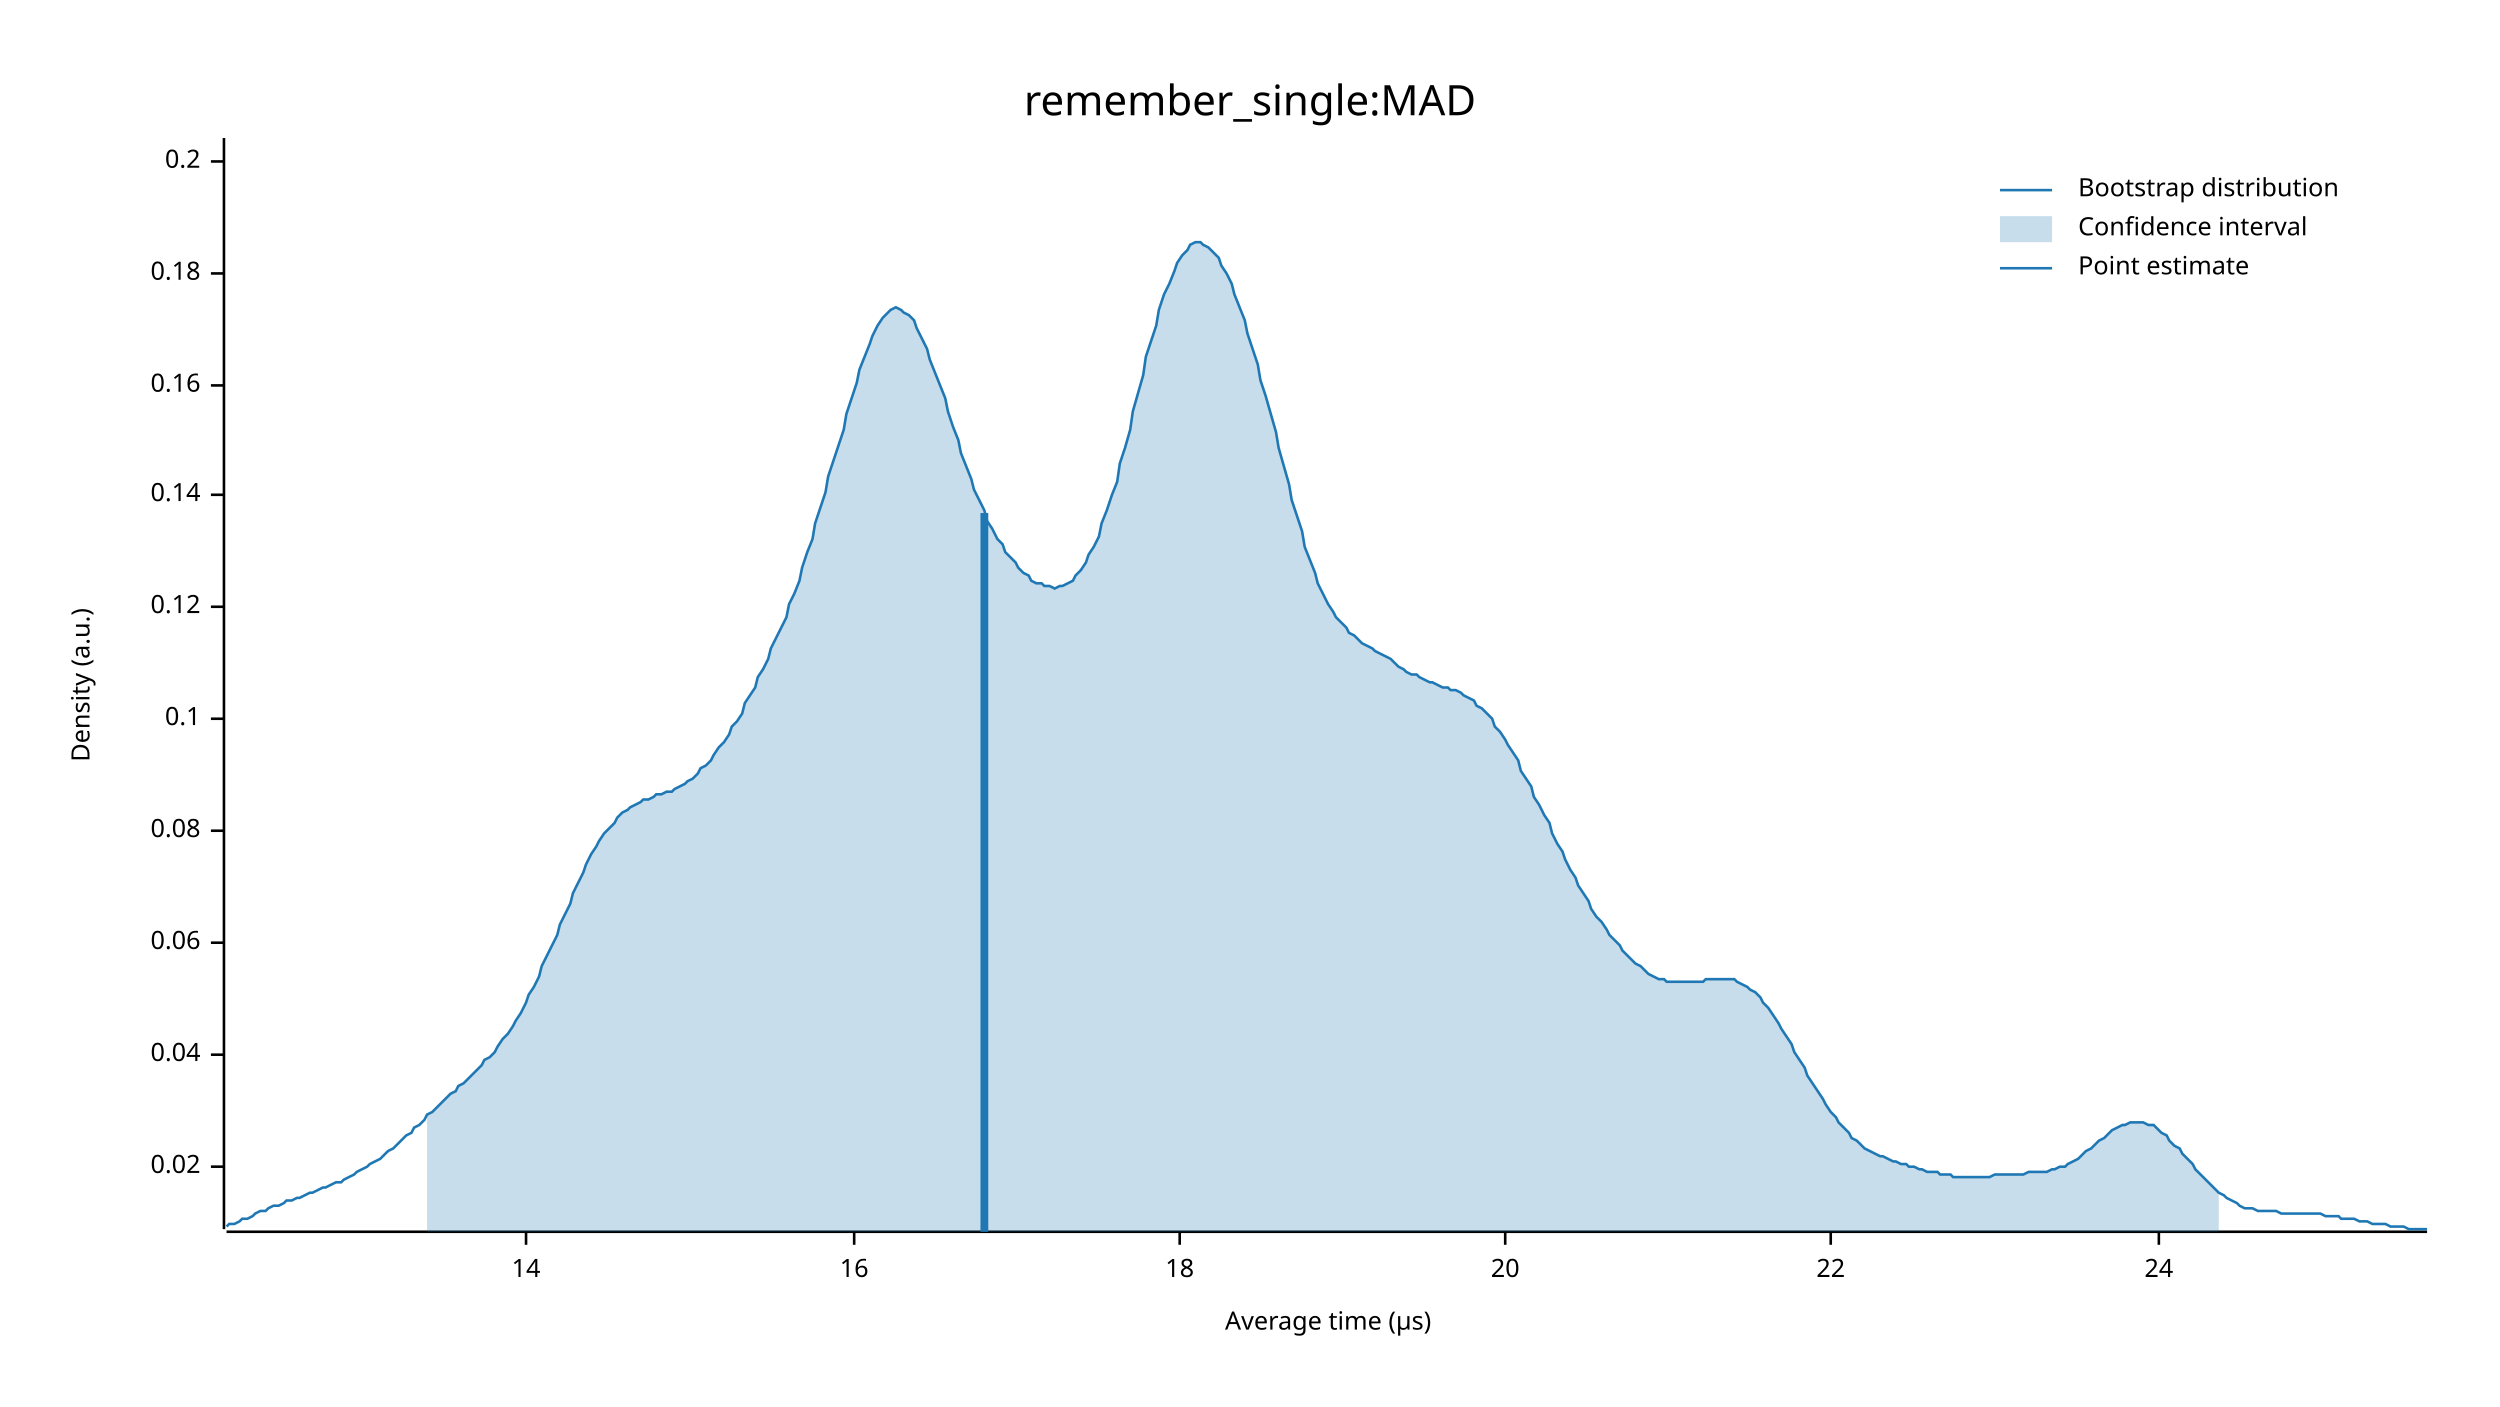
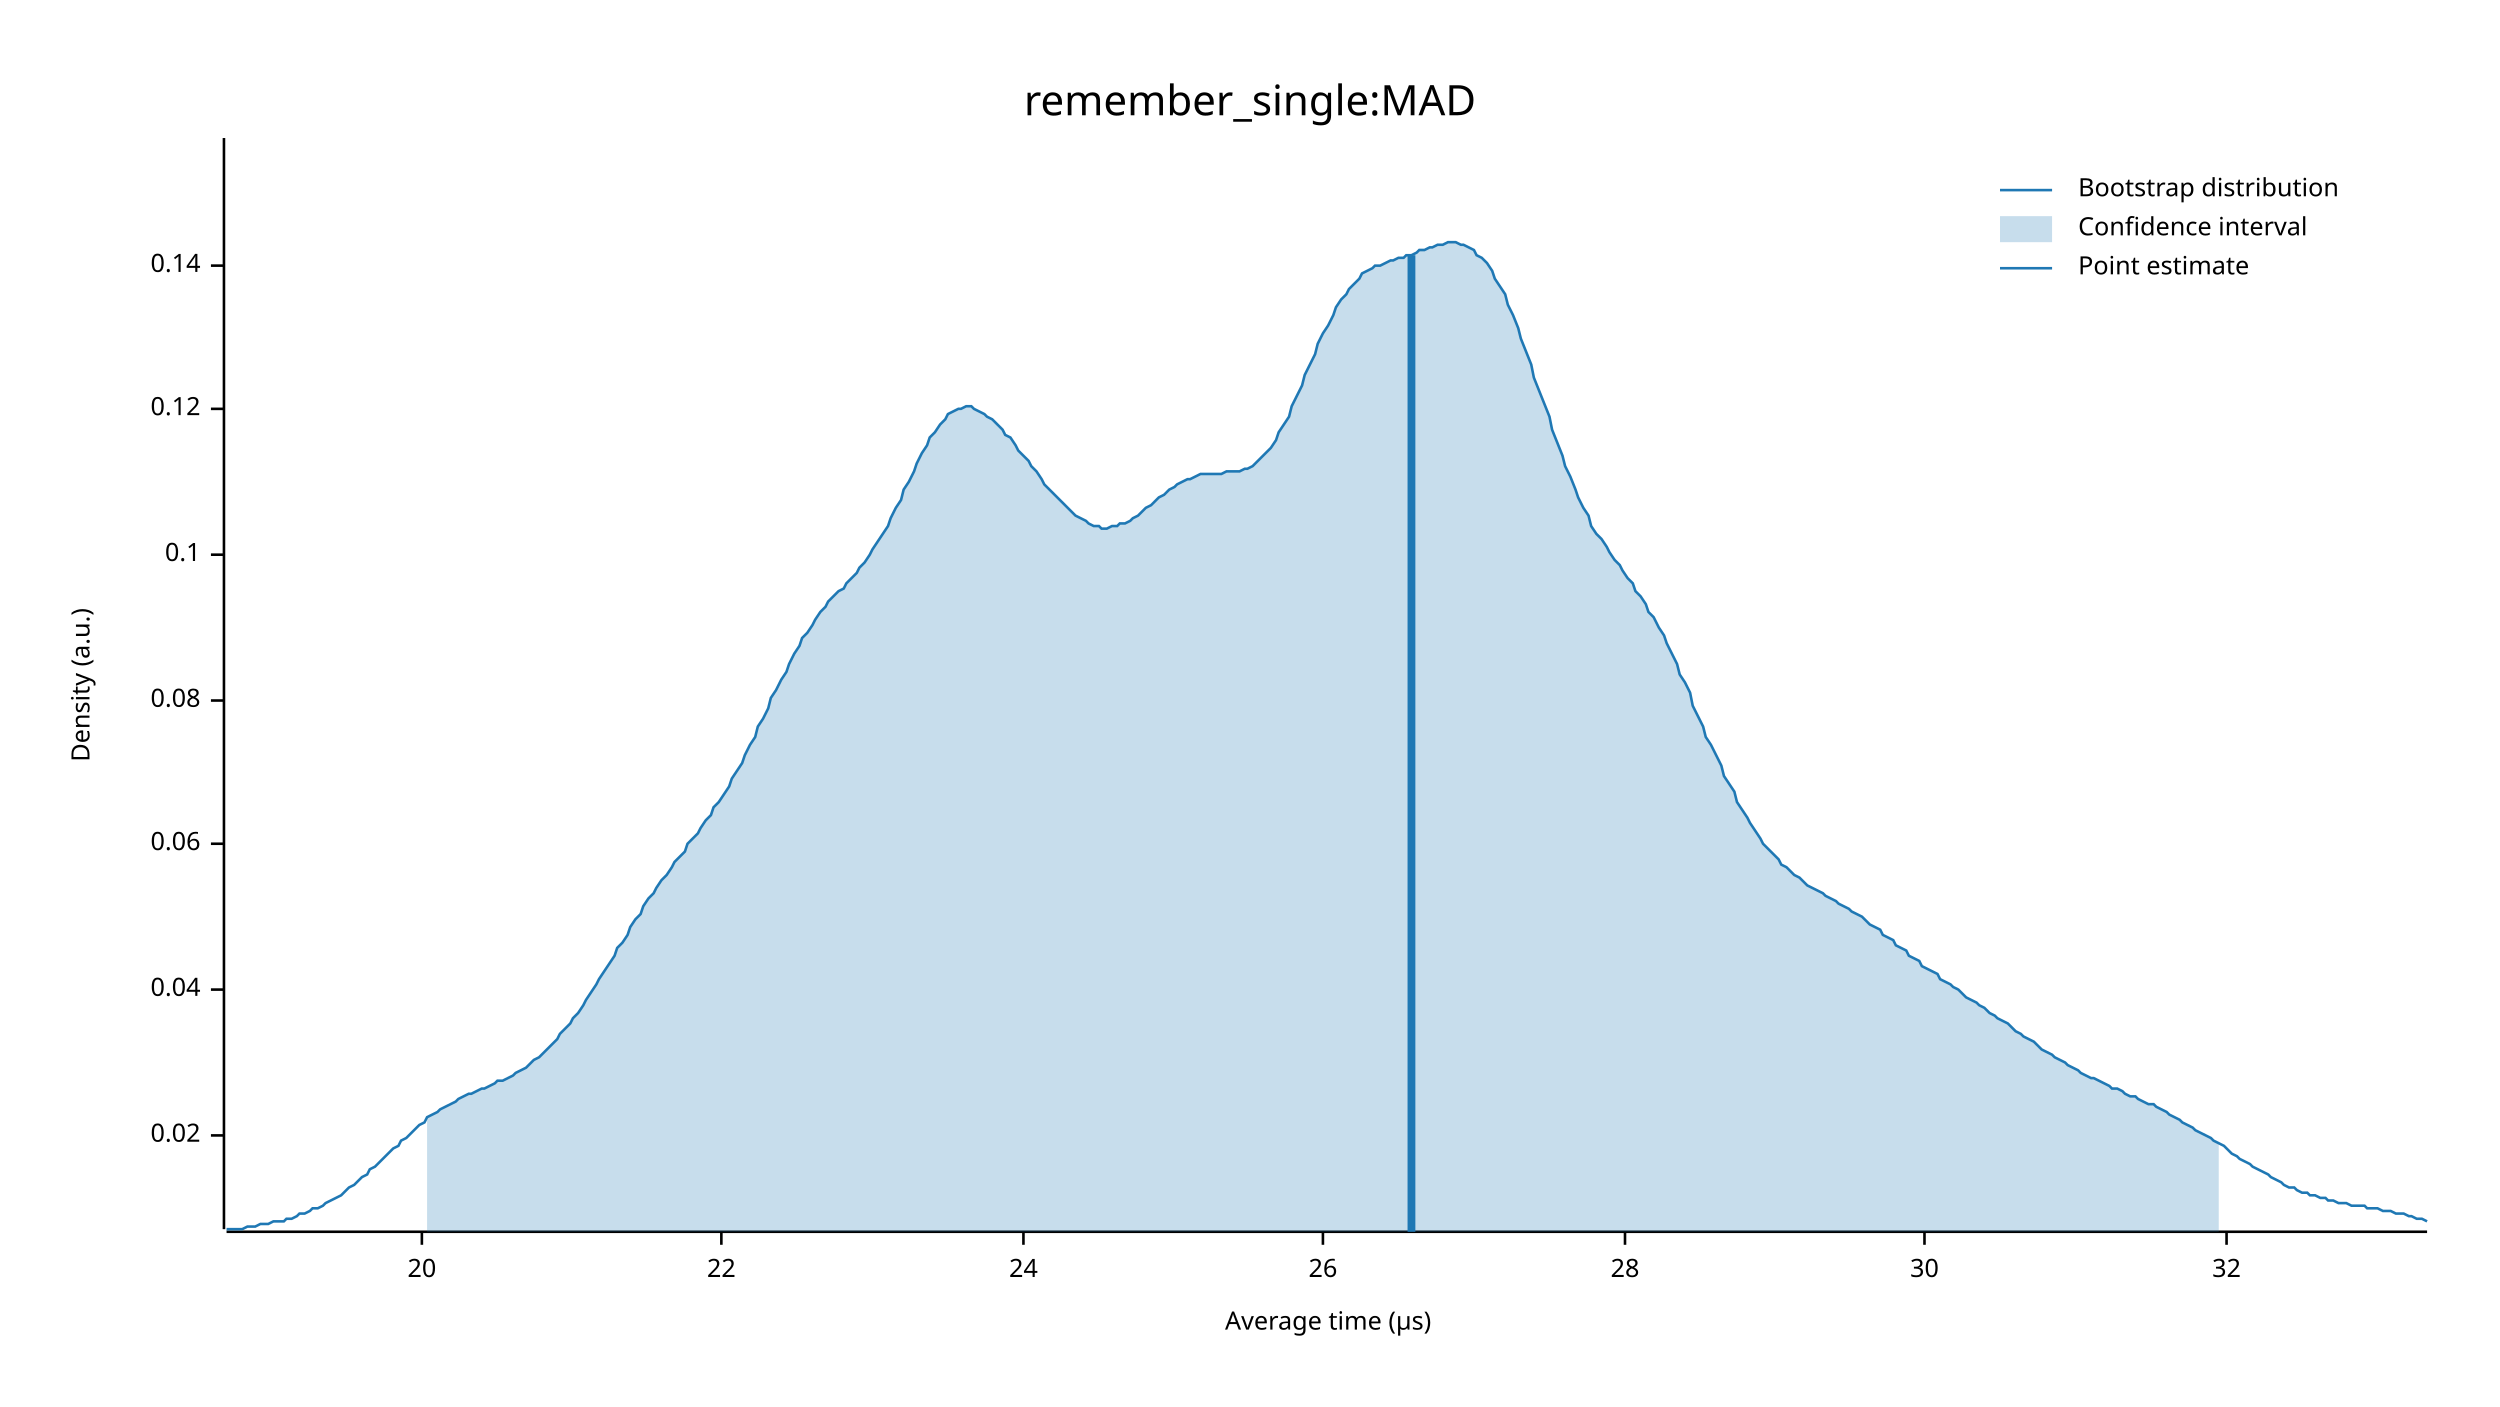
<svg xmlns="http://www.w3.org/2000/svg" width="960" height="540" viewBox="0 0 960 540">
  <text x="480" y="32" dy="0.76em" text-anchor="middle" font-family="sans-serif" font-size="16.129" opacity="1" fill="#000000">
remember_single:MAD
</text>
  <text x="27" y="263" dy="0.76em" text-anchor="middle" font-family="sans-serif" font-size="9.677" opacity="1" fill="#000000" transform="rotate(270, 27, 263)">
Density (a.u.)
</text>
  <text x="510" y="513" dy="-0.5ex" text-anchor="middle" font-family="sans-serif" font-size="9.677" opacity="1" fill="#000000">
Average time (µs)
</text>
  <polyline fill="none" opacity="1" stroke="#000000" stroke-width="1" points="86,53 86,472 " />
-   <text x="77" y="448" dy="0.5ex" text-anchor="end" font-family="sans-serif" font-size="9.677" opacity="1" fill="#000000">
+   <text x="77" y="436" dy="0.5ex" text-anchor="end" font-family="sans-serif" font-size="9.677" opacity="1" fill="#000000">
0.02
</text>
-   <polyline fill="none" opacity="1" stroke="#000000" stroke-width="1" points="81,448 86,448 " />
-   <text x="77" y="405" dy="0.5ex" text-anchor="end" font-family="sans-serif" font-size="9.677" opacity="1" fill="#000000">
+   <polyline fill="none" opacity="1" stroke="#000000" stroke-width="1" points="81,436 86,436 " />
+   <text x="77" y="380" dy="0.5ex" text-anchor="end" font-family="sans-serif" font-size="9.677" opacity="1" fill="#000000">
0.04
</text>
-   <polyline fill="none" opacity="1" stroke="#000000" stroke-width="1" points="81,405 86,405 " />
-   <text x="77" y="362" dy="0.5ex" text-anchor="end" font-family="sans-serif" font-size="9.677" opacity="1" fill="#000000">
+   <polyline fill="none" opacity="1" stroke="#000000" stroke-width="1" points="81,380 86,380 " />
+   <text x="77" y="324" dy="0.5ex" text-anchor="end" font-family="sans-serif" font-size="9.677" opacity="1" fill="#000000">
0.06
</text>
-   <polyline fill="none" opacity="1" stroke="#000000" stroke-width="1" points="81,362 86,362 " />
-   <text x="77" y="319" dy="0.5ex" text-anchor="end" font-family="sans-serif" font-size="9.677" opacity="1" fill="#000000">
+   <polyline fill="none" opacity="1" stroke="#000000" stroke-width="1" points="81,324 86,324 " />
+   <text x="77" y="269" dy="0.5ex" text-anchor="end" font-family="sans-serif" font-size="9.677" opacity="1" fill="#000000">
0.08
</text>
-   <polyline fill="none" opacity="1" stroke="#000000" stroke-width="1" points="81,319 86,319 " />
-   <text x="77" y="276" dy="0.5ex" text-anchor="end" font-family="sans-serif" font-size="9.677" opacity="1" fill="#000000">
+   <polyline fill="none" opacity="1" stroke="#000000" stroke-width="1" points="81,269 86,269 " />
+   <text x="77" y="213" dy="0.5ex" text-anchor="end" font-family="sans-serif" font-size="9.677" opacity="1" fill="#000000">
0.1
</text>
-   <polyline fill="none" opacity="1" stroke="#000000" stroke-width="1" points="81,276 86,276 " />
-   <text x="77" y="233" dy="0.5ex" text-anchor="end" font-family="sans-serif" font-size="9.677" opacity="1" fill="#000000">
+   <polyline fill="none" opacity="1" stroke="#000000" stroke-width="1" points="81,213 86,213 " />
+   <text x="77" y="157" dy="0.5ex" text-anchor="end" font-family="sans-serif" font-size="9.677" opacity="1" fill="#000000">
0.12
</text>
-   <polyline fill="none" opacity="1" stroke="#000000" stroke-width="1" points="81,233 86,233 " />
-   <text x="77" y="190" dy="0.5ex" text-anchor="end" font-family="sans-serif" font-size="9.677" opacity="1" fill="#000000">
+   <polyline fill="none" opacity="1" stroke="#000000" stroke-width="1" points="81,157 86,157 " />
+   <text x="77" y="102" dy="0.5ex" text-anchor="end" font-family="sans-serif" font-size="9.677" opacity="1" fill="#000000">
0.14
</text>
-   <polyline fill="none" opacity="1" stroke="#000000" stroke-width="1" points="81,190 86,190 " />
-   <text x="77" y="148" dy="0.5ex" text-anchor="end" font-family="sans-serif" font-size="9.677" opacity="1" fill="#000000">
- 0.16
- </text>
-   <polyline fill="none" opacity="1" stroke="#000000" stroke-width="1" points="81,148 86,148 " />
-   <text x="77" y="105" dy="0.5ex" text-anchor="end" font-family="sans-serif" font-size="9.677" opacity="1" fill="#000000">
- 0.18
- </text>
-   <polyline fill="none" opacity="1" stroke="#000000" stroke-width="1" points="81,105 86,105 " />
-   <text x="77" y="62" dy="0.5ex" text-anchor="end" font-family="sans-serif" font-size="9.677" opacity="1" fill="#000000">
- 0.2
- </text>
-   <polyline fill="none" opacity="1" stroke="#000000" stroke-width="1" points="81,62 86,62 " />
+   <polyline fill="none" opacity="1" stroke="#000000" stroke-width="1" points="81,102 86,102 " />
  <polyline fill="none" opacity="1" stroke="#000000" stroke-width="1" points="87,473 932,473 " />
-   <text x="202" y="483" dy="0.76em" text-anchor="middle" font-family="sans-serif" font-size="9.677" opacity="1" fill="#000000">
- 14
- </text>
-   <polyline fill="none" opacity="1" stroke="#000000" stroke-width="1" points="202,473 202,478 " />
-   <text x="328" y="483" dy="0.76em" text-anchor="middle" font-family="sans-serif" font-size="9.677" opacity="1" fill="#000000">
- 16
- </text>
-   <polyline fill="none" opacity="1" stroke="#000000" stroke-width="1" points="328,473 328,478 " />
-   <text x="453" y="483" dy="0.76em" text-anchor="middle" font-family="sans-serif" font-size="9.677" opacity="1" fill="#000000">
- 18
- </text>
-   <polyline fill="none" opacity="1" stroke="#000000" stroke-width="1" points="453,473 453,478 " />
-   <text x="578" y="483" dy="0.76em" text-anchor="middle" font-family="sans-serif" font-size="9.677" opacity="1" fill="#000000">
+   <text x="162" y="483" dy="0.76em" text-anchor="middle" font-family="sans-serif" font-size="9.677" opacity="1" fill="#000000">
20
</text>
-   <polyline fill="none" opacity="1" stroke="#000000" stroke-width="1" points="578,473 578,478 " />
-   <text x="703" y="483" dy="0.76em" text-anchor="middle" font-family="sans-serif" font-size="9.677" opacity="1" fill="#000000">
+   <polyline fill="none" opacity="1" stroke="#000000" stroke-width="1" points="162,473 162,478 " />
+   <text x="277" y="483" dy="0.76em" text-anchor="middle" font-family="sans-serif" font-size="9.677" opacity="1" fill="#000000">
22
</text>
-   <polyline fill="none" opacity="1" stroke="#000000" stroke-width="1" points="703,473 703,478 " />
-   <text x="829" y="483" dy="0.76em" text-anchor="middle" font-family="sans-serif" font-size="9.677" opacity="1" fill="#000000">
+   <polyline fill="none" opacity="1" stroke="#000000" stroke-width="1" points="277,473 277,478 " />
+   <text x="393" y="483" dy="0.76em" text-anchor="middle" font-family="sans-serif" font-size="9.677" opacity="1" fill="#000000">
24
</text>
-   <polyline fill="none" opacity="1" stroke="#000000" stroke-width="1" points="829,473 829,478 " />
-   <polyline fill="none" opacity="1" stroke="#1F78B4" stroke-width="1" points="87,471 88,470 90,470 92,469 93,468 95,468 97,467 98,466 100,465 102,465 103,464 105,463 107,463 109,462 110,461 112,461 114,460 115,460 117,459 119,458 120,458 122,457 124,456 125,456 127,455 129,454 131,454 132,453 134,452 136,451 137,450 139,449 141,448 142,447 144,446 146,445 147,444 149,442 151,441 153,439 154,438 156,436 158,435 159,433 161,432 163,430 164,428 166,427 168,425 169,424 171,422 173,420 175,419 176,417 178,416 180,414 181,413 183,411 185,409 186,407 188,406 190,404 191,402 193,399 195,397 197,394 198,392 200,389 202,385 203,382 205,379 207,375 208,371 210,367 212,363 214,359 215,355 217,351 219,347 220,343 222,339 224,335 225,332 227,328 229,325 230,323 232,320 234,318 236,316 237,314 239,312 241,311 242,310 244,309 246,308 247,307 249,307 251,306 252,305 254,305 256,304 258,304 259,303 261,302 263,301 264,300 266,299 268,297 269,295 271,294 273,292 274,290 276,287 278,285 280,282 281,279 283,277 285,274 286,270 288,267 290,264 291,260 293,257 295,253 296,249 298,245 300,241 302,237 303,232 305,228 307,223 308,218 310,212 312,207 313,201 315,195 317,189 318,183 320,177 322,171 324,165 325,159 327,153 329,147 330,142 332,137 334,132 335,129 337,125 339,122 341,120 342,119 344,118 346,119 347,120 349,121 351,123 352,126 354,130 356,134 357,138 359,143 361,148 363,153 364,158 366,164 368,169 369,174 371,179 373,184 374,188 376,192 378,196 379,200 381,203 383,207 385,209 386,212 388,214 390,216 391,218 393,220 395,221 396,223 398,224 400,224 401,225 403,225 405,226 407,225 408,225 410,224 412,223 413,221 415,219 417,216 418,213 420,210 422,206 423,201 425,196 427,190 429,185 430,178 432,172 434,165 435,158 437,151 439,144 440,137 442,131 444,125 445,119 447,113 449,109 451,104 452,101 454,98 456,96 457,94 459,93 461,93 462,94 464,95 466,97 468,99 469,102 471,105 473,109 474,113 476,118 478,123 479,128 481,134 483,140 484,146 486,152 488,159 490,166 491,172 493,179 495,186 496,192 498,198 500,204 501,210 503,215 505,220 506,224 508,228 510,232 512,235 513,237 515,239 517,241 518,243 520,244 522,246 523,247 525,248 527,249 528,250 530,251 532,252 534,253 535,254 537,256 539,257 540,258 542,259 544,259 545,260 547,261 549,262 550,262 552,263 554,264 556,264 557,265 559,265 561,266 562,267 564,268 566,269 567,271 569,272 571,274 573,276 574,279 576,281 578,284 579,286 581,289 583,292 584,296 586,299 588,302 589,306 591,309 593,313 595,316 596,320 598,324 600,327 601,330 603,334 605,337 606,340 608,343 610,346 611,349 613,352 615,354 617,357 618,359 620,361 622,363 623,365 625,367 627,369 628,370 630,371 632,373 633,374 635,375 637,376 639,376 640,377 642,377 644,377 645,377 647,377 649,377 650,377 652,377 654,377 655,376 657,376 659,376 661,376 662,376 664,376 666,376 667,377 669,378 671,379 672,380 674,381 676,383 677,385 679,387 681,390 683,393 684,395 686,398 688,401 689,404 691,407 693,410 694,413 696,416 698,419 700,422 701,424 703,427 705,429 706,431 708,433 710,435 711,437 713,438 715,440 716,441 718,442 720,443 722,444 723,444 725,445 727,446 728,446 730,447 732,447 733,448 735,448 737,449 738,449 740,450 742,450 744,450 745,451 747,451 749,451 750,452 752,452 754,452 755,452 757,452 759,452 760,452 762,452 764,452 766,451 767,451 769,451 771,451 772,451 774,451 776,451 777,451 779,450 781,450 782,450 784,450 786,450 788,449 789,449 791,448 793,448 794,447 796,446 798,445 799,444 801,442 803,441 804,440 806,438 808,437 810,435 811,434 813,433 815,432 816,432 818,431 820,431 821,431 823,431 825,432 827,432 828,433 830,435 832,436 833,438 835,440 837,441 838,443 840,445 842,447 843,449 845,451 847,453 849,455 850,456 852,458 854,459 855,460 857,461 859,462 860,463 862,464 864,464 865,464 867,465 869,465 871,465 872,465 874,465 876,466 877,466 879,466 881,466 882,466 884,466 886,466 887,466 889,466 891,466 893,467 894,467 896,467 898,467 899,468 901,468 903,468 904,468 906,469 908,469 909,469 911,470 913,470 915,470 916,470 918,471 920,471 921,471 923,471 925,472 926,472 928,472 930,472 932,472 " />
-   <polygon opacity="0.25" fill="#1F78B4" points="164,428 166,427 168,425 169,424 171,422 173,420 175,419 176,417 178,416 180,414 181,413 183,411 185,409 186,407 188,406 190,404 191,402 193,399 195,397 197,394 198,392 200,389 202,385 203,382 205,379 207,375 208,371 210,367 212,363 214,359 215,355 217,351 219,347 220,343 222,339 224,335 225,332 227,328 229,325 230,323 232,320 234,318 236,316 237,314 239,312 241,311 242,310 244,309 246,308 247,307 249,307 251,306 252,305 254,305 256,304 258,304 259,303 261,302 263,301 264,300 266,299 268,297 269,295 271,294 273,292 274,290 276,287 278,285 280,282 281,279 283,277 285,274 286,270 288,267 290,264 291,260 293,257 295,253 296,249 298,245 300,241 302,237 303,232 305,228 307,223 308,218 310,212 312,207 313,201 315,195 317,189 318,183 320,177 322,171 324,165 325,159 327,153 329,147 330,142 332,137 334,132 335,129 337,125 339,122 341,120 342,119 344,118 346,119 347,120 349,121 351,123 352,126 354,130 356,134 357,138 359,143 361,148 363,153 364,158 366,164 368,169 369,174 371,179 373,184 374,188 376,192 378,196 379,200 381,203 383,207 385,209 386,212 388,214 390,216 391,218 393,220 395,221 396,223 398,224 400,224 401,225 403,225 405,226 407,225 408,225 410,224 412,223 413,221 415,219 417,216 418,213 420,210 422,206 423,201 425,196 427,190 429,185 430,178 432,172 434,165 435,158 437,151 439,144 440,137 442,131 444,125 445,119 447,113 449,109 451,104 452,101 454,98 456,96 457,94 459,93 461,93 462,94 464,95 466,97 468,99 469,102 471,105 473,109 474,113 476,118 478,123 479,128 481,134 483,140 484,146 486,152 488,159 490,166 491,172 493,179 495,186 496,192 498,198 500,204 501,210 503,215 505,220 506,224 508,228 510,232 512,235 513,237 515,239 517,241 518,243 520,244 522,246 523,247 525,248 527,249 528,250 530,251 532,252 534,253 535,254 537,256 539,257 540,258 542,259 544,259 545,260 547,261 549,262 550,262 552,263 554,264 556,264 557,265 559,265 561,266 562,267 564,268 566,269 567,271 569,272 571,274 573,276 574,279 576,281 578,284 579,286 581,289 583,292 584,296 586,299 588,302 589,306 591,309 593,313 595,316 596,320 598,324 600,327 601,330 603,334 605,337 606,340 608,343 610,346 611,349 613,352 615,354 617,357 618,359 620,361 622,363 623,365 625,367 627,369 628,370 630,371 632,373 633,374 635,375 637,376 639,376 640,377 642,377 644,377 645,377 647,377 649,377 650,377 652,377 654,377 655,376 657,376 659,376 661,376 662,376 664,376 666,376 667,377 669,378 671,379 672,380 674,381 676,383 677,385 679,387 681,390 683,393 684,395 686,398 688,401 689,404 691,407 693,410 694,413 696,416 698,419 700,422 701,424 703,427 705,429 706,431 708,433 710,435 711,437 713,438 715,440 716,441 718,442 720,443 722,444 723,444 725,445 727,446 728,446 730,447 732,447 733,448 735,448 737,449 738,449 740,450 742,450 744,450 745,451 747,451 749,451 750,452 752,452 754,452 755,452 757,452 759,452 760,452 762,452 764,452 766,451 767,451 769,451 771,451 772,451 774,451 776,451 777,451 779,450 781,450 782,450 784,450 786,450 788,449 789,449 791,448 793,448 794,447 796,446 798,445 799,444 801,442 803,441 804,440 806,438 808,437 810,435 811,434 813,433 815,432 816,432 818,431 820,431 821,431 823,431 825,432 827,432 828,433 830,435 832,436 833,438 835,440 837,441 838,443 840,445 842,447 843,449 845,451 847,453 849,455 850,456 852,458 852,473 164,473 " />
-   <polyline fill="none" opacity="1" stroke="#1F78B4" stroke-width="3" points="378,473 378,197 " />
+   <polyline fill="none" opacity="1" stroke="#000000" stroke-width="1" points="393,473 393,478 " />
+   <text x="508" y="483" dy="0.76em" text-anchor="middle" font-family="sans-serif" font-size="9.677" opacity="1" fill="#000000">
+ 26
+ </text>
+   <polyline fill="none" opacity="1" stroke="#000000" stroke-width="1" points="508,473 508,478 " />
+   <text x="624" y="483" dy="0.76em" text-anchor="middle" font-family="sans-serif" font-size="9.677" opacity="1" fill="#000000">
+ 28
+ </text>
+   <polyline fill="none" opacity="1" stroke="#000000" stroke-width="1" points="624,473 624,478 " />
+   <text x="739" y="483" dy="0.76em" text-anchor="middle" font-family="sans-serif" font-size="9.677" opacity="1" fill="#000000">
+ 30
+ </text>
+   <polyline fill="none" opacity="1" stroke="#000000" stroke-width="1" points="739,473 739,478 " />
+   <text x="855" y="483" dy="0.76em" text-anchor="middle" font-family="sans-serif" font-size="9.677" opacity="1" fill="#000000">
+ 32
+ </text>
+   <polyline fill="none" opacity="1" stroke="#000000" stroke-width="1" points="855,473 855,478 " />
+   <polyline fill="none" opacity="1" stroke="#1F78B4" stroke-width="1" points="87,472 88,472 90,472 92,472 93,472 95,471 97,471 98,471 100,470 102,470 103,470 105,469 107,469 109,469 110,468 112,468 114,467 115,466 117,466 119,465 120,464 122,464 124,463 125,462 127,461 129,460 131,459 132,458 134,456 136,455 137,454 139,452 141,451 142,449 144,448 146,446 147,445 149,443 151,441 153,440 154,438 156,437 158,435 159,434 161,432 163,431 164,429 166,428 168,427 169,426 171,425 173,424 175,423 176,422 178,421 180,420 181,420 183,419 185,418 186,418 188,417 190,416 191,415 193,415 195,414 197,413 198,412 200,411 202,410 203,409 205,407 207,406 208,405 210,403 212,401 214,399 215,397 217,395 219,393 220,391 222,389 224,386 225,384 227,381 229,378 230,376 232,373 234,370 236,367 237,364 239,362 241,359 242,356 244,353 246,351 247,348 249,345 251,343 252,341 254,338 256,336 258,333 259,331 261,329 263,327 264,324 266,322 268,320 269,318 271,315 273,313 274,310 276,308 278,305 280,302 281,299 283,296 285,293 286,290 288,286 290,283 291,279 293,276 295,272 296,268 298,265 300,261 302,258 303,255 305,251 307,248 308,245 310,243 312,240 313,238 315,235 317,233 318,231 320,229 322,227 324,226 325,224 327,222 329,220 330,218 332,216 334,213 335,211 337,208 339,205 341,202 342,199 344,195 346,192 347,188 349,185 351,181 352,178 354,174 356,171 357,168 359,166 361,163 363,161 364,159 366,158 368,157 369,157 371,156 373,156 374,157 376,158 378,159 379,160 381,161 383,163 385,165 386,167 388,168 390,171 391,173 393,175 395,177 396,179 398,181 400,184 401,186 403,188 405,190 407,192 408,193 410,195 412,197 413,198 415,199 417,200 418,201 420,202 422,202 423,203 425,203 427,202 429,202 430,201 432,201 434,200 435,199 437,198 439,196 440,195 442,194 444,192 445,191 447,190 449,188 451,187 452,186 454,185 456,184 457,184 459,183 461,182 462,182 464,182 466,182 468,182 469,182 471,181 473,181 474,181 476,181 478,180 479,180 481,179 483,177 484,176 486,174 488,172 490,169 491,166 493,163 495,160 496,156 498,152 500,148 501,144 503,140 505,136 506,132 508,128 510,125 512,121 513,118 515,115 517,113 518,111 520,109 522,107 523,105 525,104 527,103 528,102 530,102 532,101 534,100 535,100 537,99 539,99 540,98 542,98 544,97 545,96 547,96 549,95 550,95 552,94 554,94 556,93 557,93 559,93 561,94 562,94 564,95 566,96 567,98 569,99 571,101 573,104 574,107 576,110 578,113 579,117 581,121 583,126 584,130 586,135 588,140 589,145 591,150 593,155 595,160 596,165 598,170 600,175 601,179 603,183 605,188 606,191 608,195 610,198 611,202 613,205 615,207 617,210 618,212 620,215 622,217 623,219 625,222 627,224 628,227 630,229 632,232 633,235 635,237 637,241 639,244 640,247 642,251 644,255 645,259 647,262 649,266 650,271 652,275 654,279 655,283 657,286 659,290 661,294 662,298 664,301 666,304 667,308 669,311 671,314 672,316 674,319 676,322 677,324 679,326 681,328 683,330 684,332 686,333 688,335 689,336 691,337 693,339 694,340 696,341 698,342 700,343 701,344 703,345 705,346 706,347 708,348 710,349 711,350 713,351 715,352 716,353 718,355 720,356 722,357 723,359 725,360 727,361 728,363 730,364 732,365 733,367 735,368 737,369 738,371 740,372 742,373 744,374 745,376 747,377 749,378 750,379 752,380 754,382 755,383 757,384 759,385 760,386 762,387 764,389 766,390 767,391 769,392 771,393 772,394 774,396 776,397 777,398 779,399 781,400 782,401 784,403 786,404 788,405 789,406 791,407 793,408 794,409 796,410 798,411 799,412 801,413 803,414 804,414 806,415 808,416 810,417 811,418 813,418 815,419 816,420 818,421 820,421 821,422 823,423 825,424 827,424 828,425 830,426 832,427 833,428 835,429 837,430 838,431 840,432 842,433 843,434 845,435 847,436 849,437 850,438 852,439 854,440 855,441 857,443 859,444 860,445 862,446 864,447 865,448 867,449 869,450 871,451 872,452 874,453 876,454 877,455 879,456 881,456 882,457 884,458 886,458 887,459 889,459 891,460 893,460 894,461 896,461 898,462 899,462 901,462 903,463 904,463 906,463 908,463 909,464 911,464 913,464 915,465 916,465 918,465 920,466 921,466 923,466 925,467 926,467 928,468 930,468 932,469 " />
+   <polygon opacity="0.25" fill="#1F78B4" points="164,429 166,428 168,427 169,426 171,425 173,424 175,423 176,422 178,421 180,420 181,420 183,419 185,418 186,418 188,417 190,416 191,415 193,415 195,414 197,413 198,412 200,411 202,410 203,409 205,407 207,406 208,405 210,403 212,401 214,399 215,397 217,395 219,393 220,391 222,389 224,386 225,384 227,381 229,378 230,376 232,373 234,370 236,367 237,364 239,362 241,359 242,356 244,353 246,351 247,348 249,345 251,343 252,341 254,338 256,336 258,333 259,331 261,329 263,327 264,324 266,322 268,320 269,318 271,315 273,313 274,310 276,308 278,305 280,302 281,299 283,296 285,293 286,290 288,286 290,283 291,279 293,276 295,272 296,268 298,265 300,261 302,258 303,255 305,251 307,248 308,245 310,243 312,240 313,238 315,235 317,233 318,231 320,229 322,227 324,226 325,224 327,222 329,220 330,218 332,216 334,213 335,211 337,208 339,205 341,202 342,199 344,195 346,192 347,188 349,185 351,181 352,178 354,174 356,171 357,168 359,166 361,163 363,161 364,159 366,158 368,157 369,157 371,156 373,156 374,157 376,158 378,159 379,160 381,161 383,163 385,165 386,167 388,168 390,171 391,173 393,175 395,177 396,179 398,181 400,184 401,186 403,188 405,190 407,192 408,193 410,195 412,197 413,198 415,199 417,200 418,201 420,202 422,202 423,203 425,203 427,202 429,202 430,201 432,201 434,200 435,199 437,198 439,196 440,195 442,194 444,192 445,191 447,190 449,188 451,187 452,186 454,185 456,184 457,184 459,183 461,182 462,182 464,182 466,182 468,182 469,182 471,181 473,181 474,181 476,181 478,180 479,180 481,179 483,177 484,176 486,174 488,172 490,169 491,166 493,163 495,160 496,156 498,152 500,148 501,144 503,140 505,136 506,132 508,128 510,125 512,121 513,118 515,115 517,113 518,111 520,109 522,107 523,105 525,104 527,103 528,102 530,102 532,101 534,100 535,100 537,99 539,99 540,98 542,98 544,97 545,96 547,96 549,95 550,95 552,94 554,94 556,93 557,93 559,93 561,94 562,94 564,95 566,96 567,98 569,99 571,101 573,104 574,107 576,110 578,113 579,117 581,121 583,126 584,130 586,135 588,140 589,145 591,150 593,155 595,160 596,165 598,170 600,175 601,179 603,183 605,188 606,191 608,195 610,198 611,202 613,205 615,207 617,210 618,212 620,215 622,217 623,219 625,222 627,224 628,227 630,229 632,232 633,235 635,237 637,241 639,244 640,247 642,251 644,255 645,259 647,262 649,266 650,271 652,275 654,279 655,283 657,286 659,290 661,294 662,298 664,301 666,304 667,308 669,311 671,314 672,316 674,319 676,322 677,324 679,326 681,328 683,330 684,332 686,333 688,335 689,336 691,337 693,339 694,340 696,341 698,342 700,343 701,344 703,345 705,346 706,347 708,348 710,349 711,350 713,351 715,352 716,353 718,355 720,356 722,357 723,359 725,360 727,361 728,363 730,364 732,365 733,367 735,368 737,369 738,371 740,372 742,373 744,374 745,376 747,377 749,378 750,379 752,380 754,382 755,383 757,384 759,385 760,386 762,387 764,389 766,390 767,391 769,392 771,393 772,394 774,396 776,397 777,398 779,399 781,400 782,401 784,403 786,404 788,405 789,406 791,407 793,408 794,409 796,410 798,411 799,412 801,413 803,414 804,414 806,415 808,416 810,417 811,418 813,418 815,419 816,420 818,421 820,421 821,422 823,423 825,424 827,424 828,425 830,426 832,427 833,428 835,429 837,430 838,431 840,432 842,433 843,434 845,435 847,436 849,437 850,438 852,439 852,473 164,473 " />
+   <polyline fill="none" opacity="1" stroke="#1F78B4" stroke-width="3" points="542,473 542,98 " />
  <text x="798" y="68" dy="0.76em" text-anchor="start" font-family="sans-serif" font-size="9.677" opacity="1" fill="#000000">
Bootstrap distribution
</text>
  <text x="798" y="83" dy="0.76em" text-anchor="start" font-family="sans-serif" font-size="9.677" opacity="1" fill="#000000">
Confidence interval
</text>
  <text x="798" y="98" dy="0.76em" text-anchor="start" font-family="sans-serif" font-size="9.677" opacity="1" fill="#000000">
Point estimate
</text>
  <polyline fill="none" opacity="1" stroke="#1F78B4" stroke-width="1" points="768,73 788,73 " />
  <rect x="768" y="83" width="20" height="10" opacity="0.25" fill="#1F78B4" stroke="none" />
  <polyline fill="none" opacity="1" stroke="#1F78B4" stroke-width="1" points="768,103 788,103 " />
</svg>
